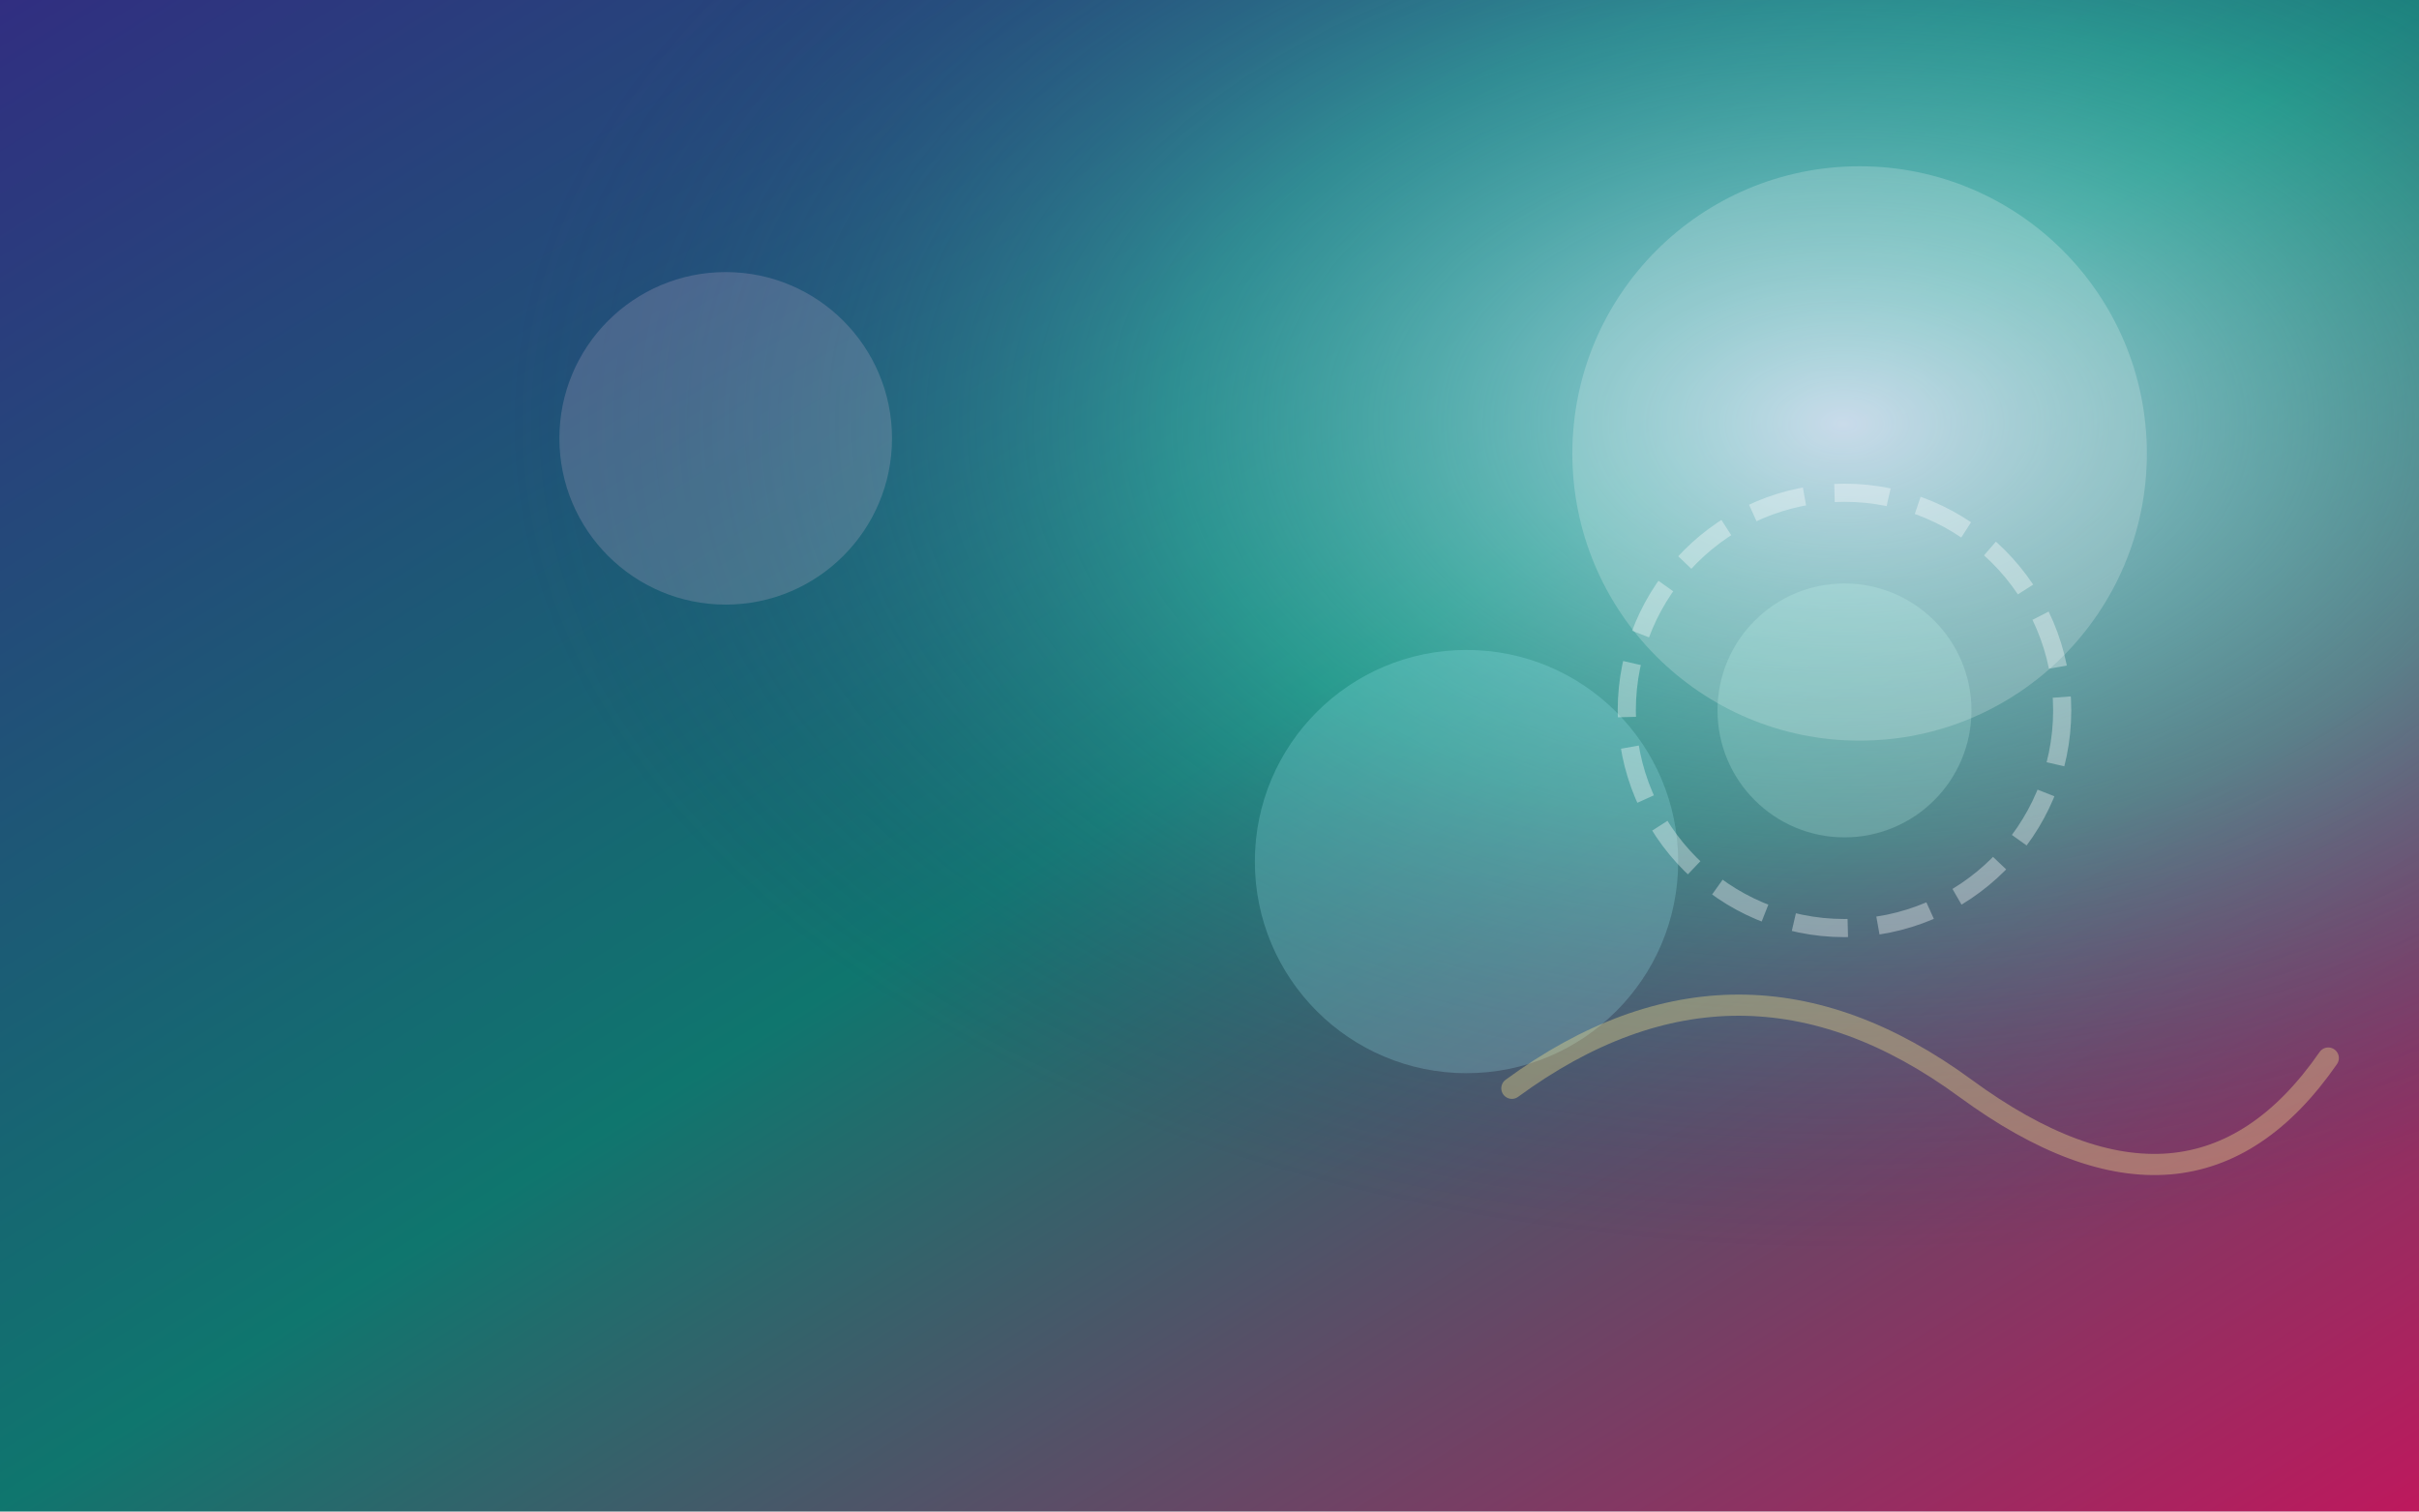
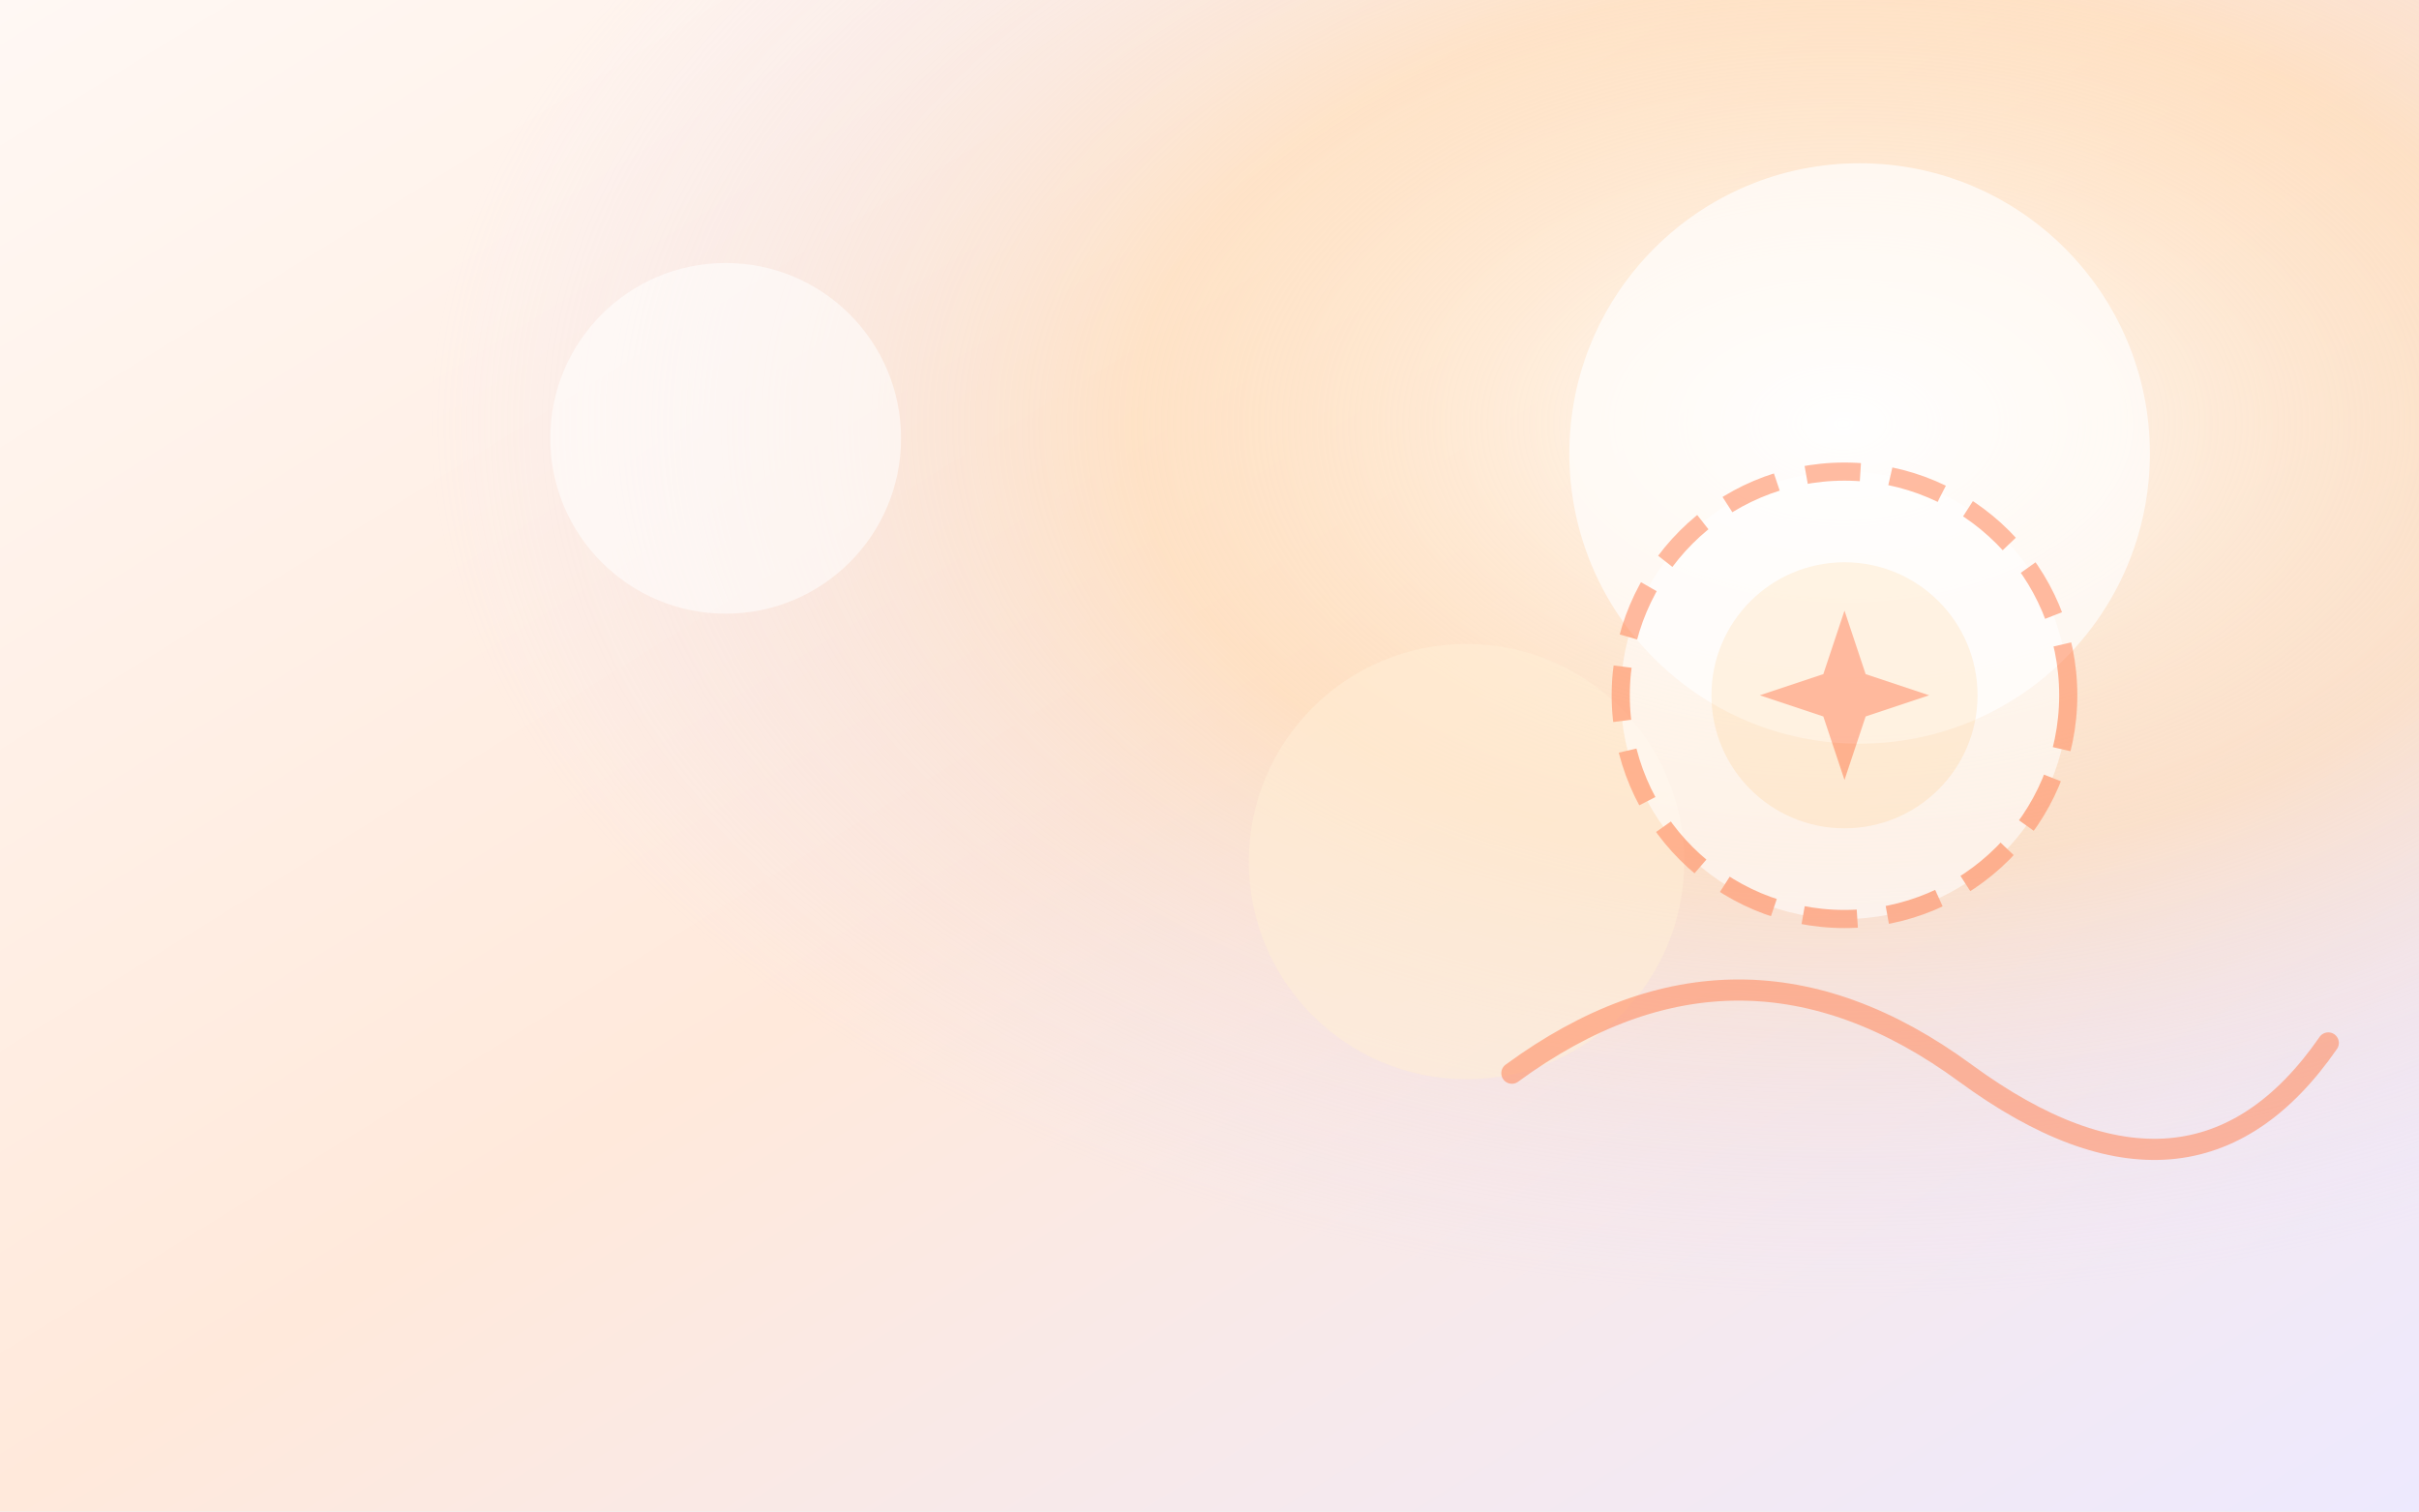
<svg xmlns="http://www.w3.org/2000/svg" viewBox="0 0 800 500" width="800" height="500">
  <defs>
-     <linearGradient id="aiBg" x1="0%" y1="0%" x2="100%" y2="100%">
-       <stop offset="0%" stop-color="#312e81" />
-       <stop offset="50%" stop-color="#0f766e" />
-       <stop offset="100%" stop-color="#be185d" />
+     <linearGradient id="aiWarmBg" x1="0%" y1="0%" x2="100%" y2="100%">
+       <stop offset="0%" stop-color="#fff8f4" />
+       <stop offset="50%" stop-color="#ffe9db" />
+       <stop offset="100%" stop-color="#ede9fe" />
    </linearGradient>
-     <radialGradient id="aiGlow" cx="76%" cy="28%" r="55%">
-       <stop offset="0%" stop-color="#e0e7ff" stop-opacity="0.82" />
-       <stop offset="50%" stop-color="#5eead4" stop-opacity="0.32" />
-       <stop offset="100%" stop-color="#312e81" stop-opacity="0" />
+     <radialGradient id="aiWarmGlow" cx="76%" cy="28%" r="58%">
+       <stop offset="0%" stop-color="#ffffff" stop-opacity="0.94" />
+       <stop offset="50%" stop-color="#fed7aa" stop-opacity="0.48" />
+       <stop offset="100%" stop-color="#ddd6fe" stop-opacity="0" />
    </radialGradient>
  </defs>
-   <rect width="800" height="500" fill="url(#aiBg)" />
-   <rect width="800" height="500" fill="url(#aiGlow)" />
-   <circle cx="615" cy="150" r="95" fill="#ffffff" opacity="0.2" />
-   <circle cx="485" cy="285" r="70" fill="#a5f3fc" opacity="0.22" />
-   <circle cx="240" cy="145" r="55" fill="#fbcfe8" opacity="0.18" />
-   <g opacity="0.35" transform="translate(460, 115)">
-     <circle cx="150" cy="120" r="72" fill="none" stroke="#ffffff" stroke-width="6" stroke-dasharray="18 10" />
-     <circle cx="150" cy="120" r="42" fill="#ccfbf1" opacity="0.6" />
-     <path d="M40 245 Q115 190 190 245 T310 235" fill="none" stroke="#fde68a" stroke-width="7" stroke-linecap="round" />
+   <rect width="800" height="500" fill="url(#aiWarmBg)" />
+   <rect width="800" height="500" fill="url(#aiWarmGlow)" />
+   <circle cx="615" cy="150" r="96" fill="#ffffff" opacity="0.68" />
+   <circle cx="485" cy="285" r="72" fill="#ffedd5" opacity="0.58" />
+   <circle cx="240" cy="145" r="58" fill="#ffffff" opacity="0.56" />
+   <g opacity="0.58" transform="translate(460, 110)">
+     <circle cx="150" cy="120" r="74" fill="#ffffff" stroke="#ff8c61" stroke-width="6" stroke-dasharray="18 10" />
+     <circle cx="150" cy="120" r="44" fill="#ffedd5" />
+     <path d="M150 92 L157 113 L178 120 L157 127 L150 148 L143 127 L122 120 L143 113 Z" fill="#ff8c61" />
+     <path d="M40 245 Q115 190 190 245 T310 235" fill="none" stroke="#ff8c61" stroke-width="7" stroke-linecap="round" />
  </g>
</svg>
